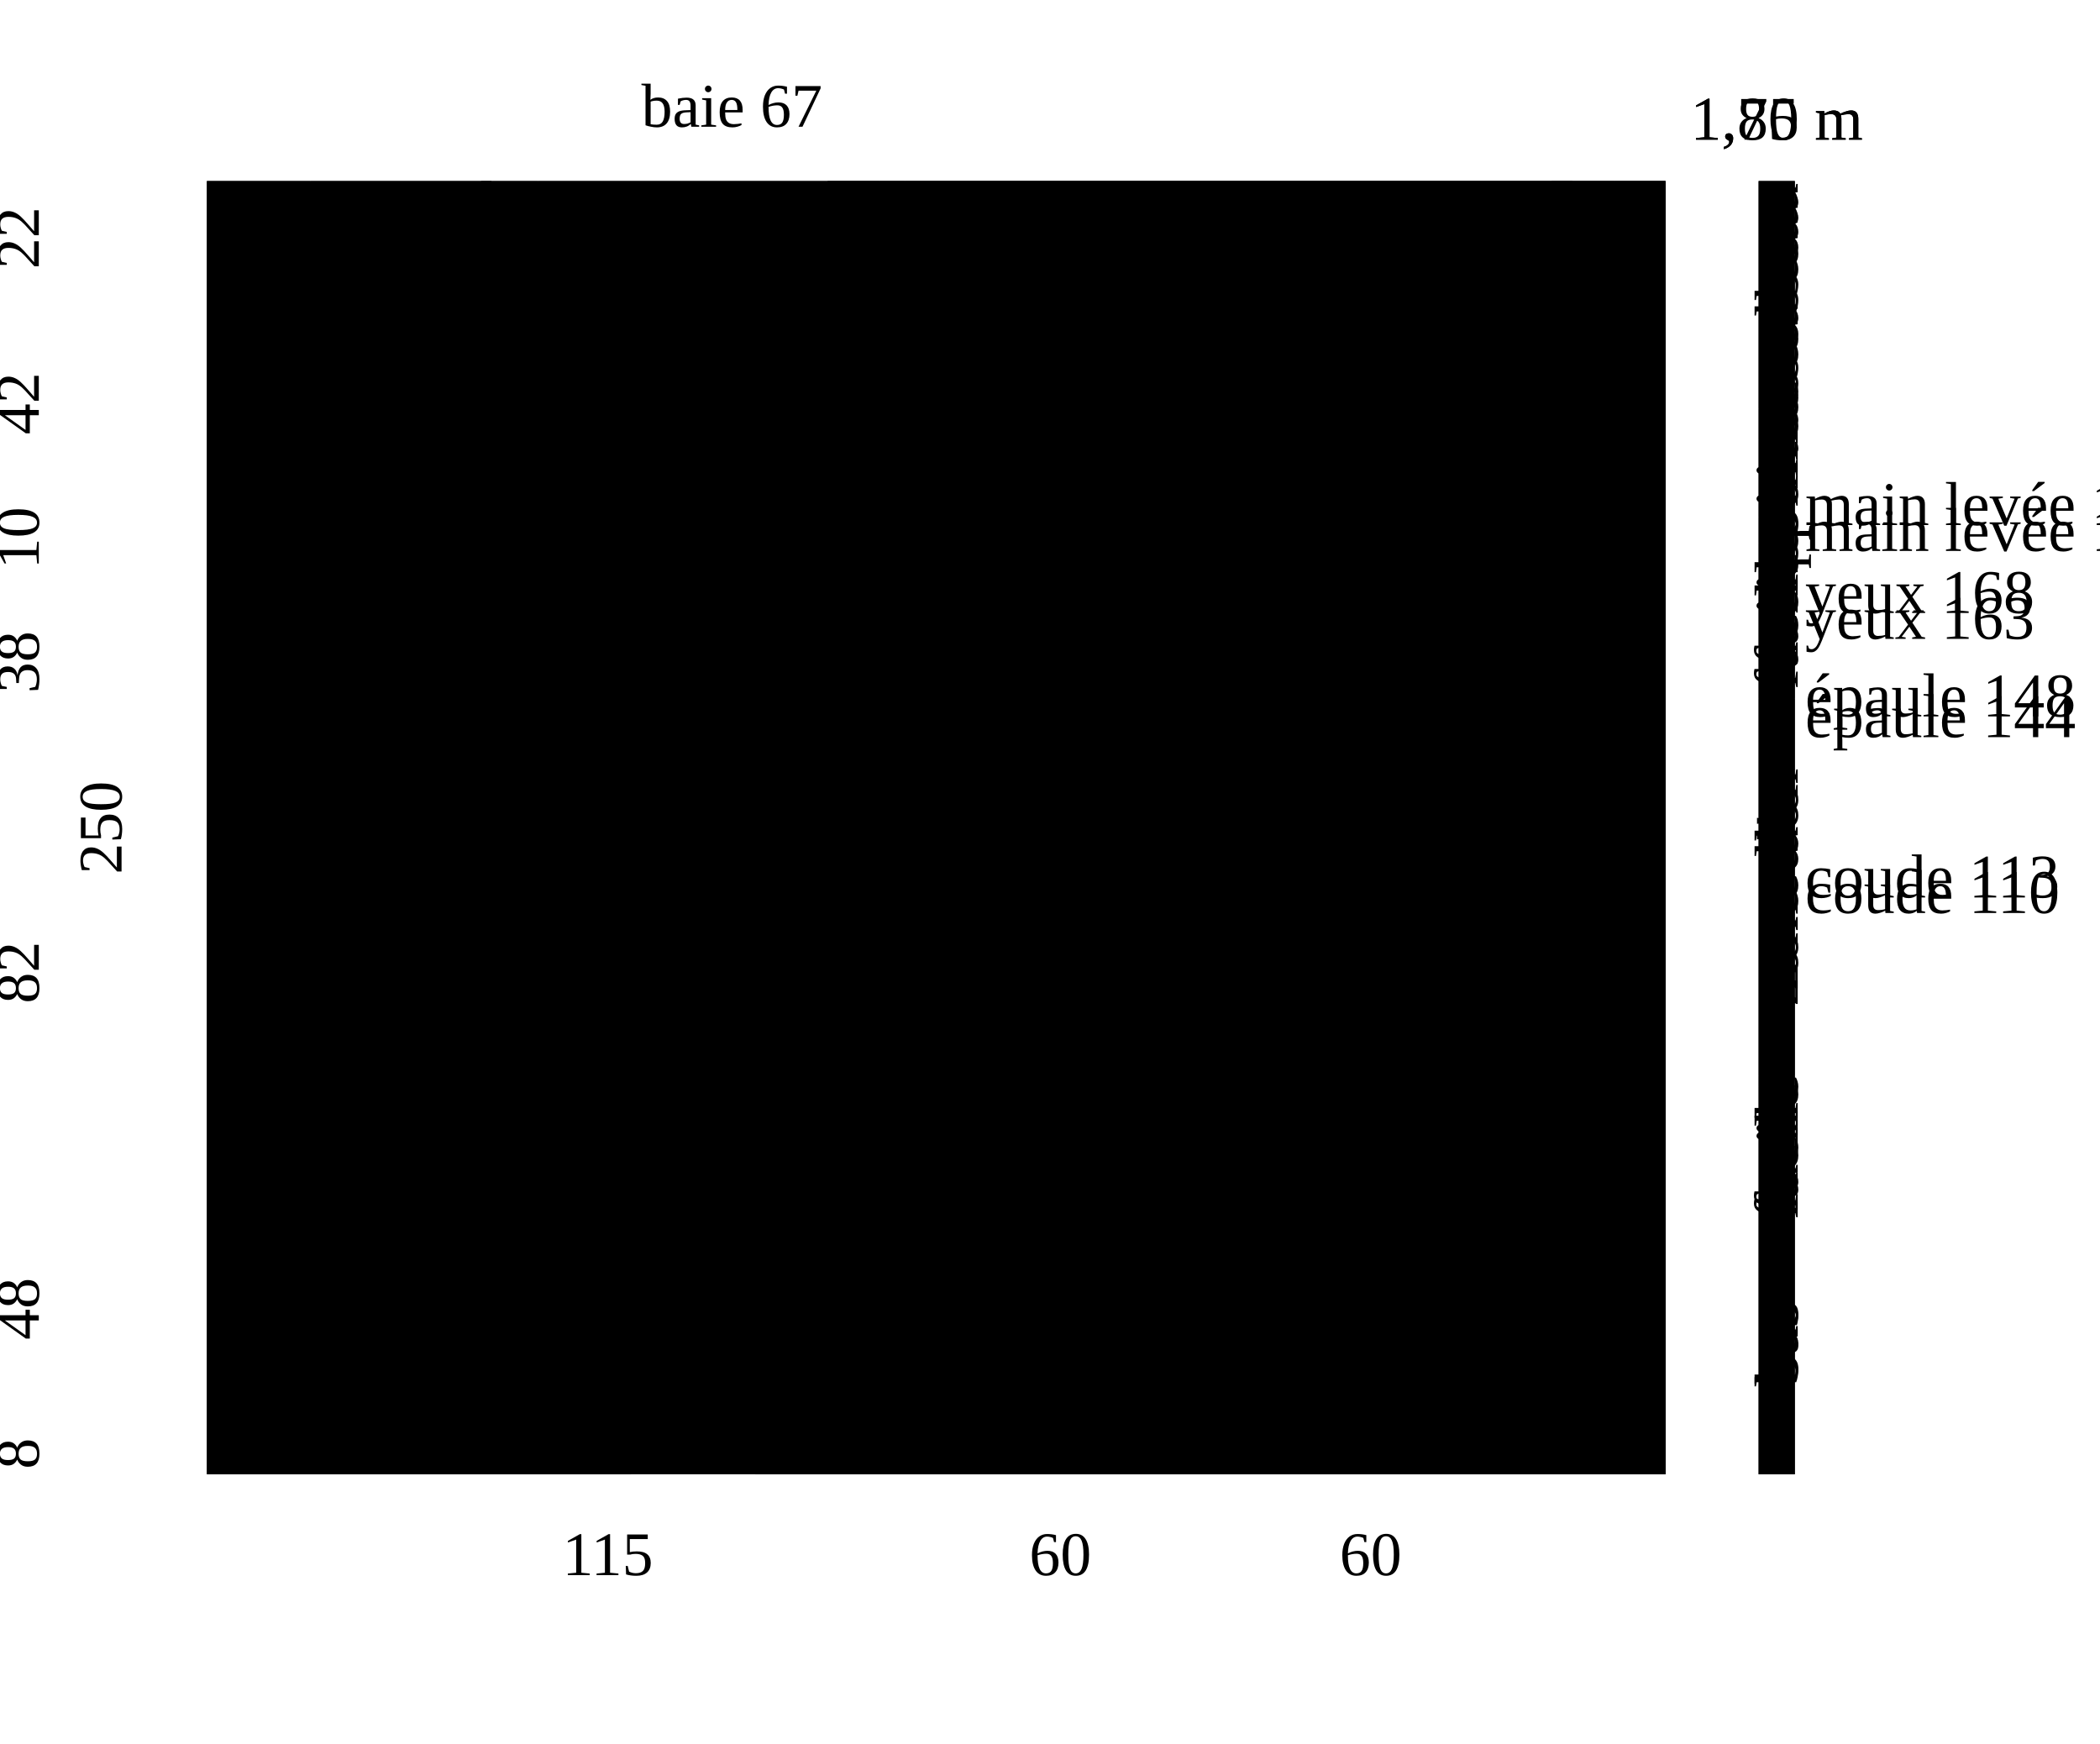
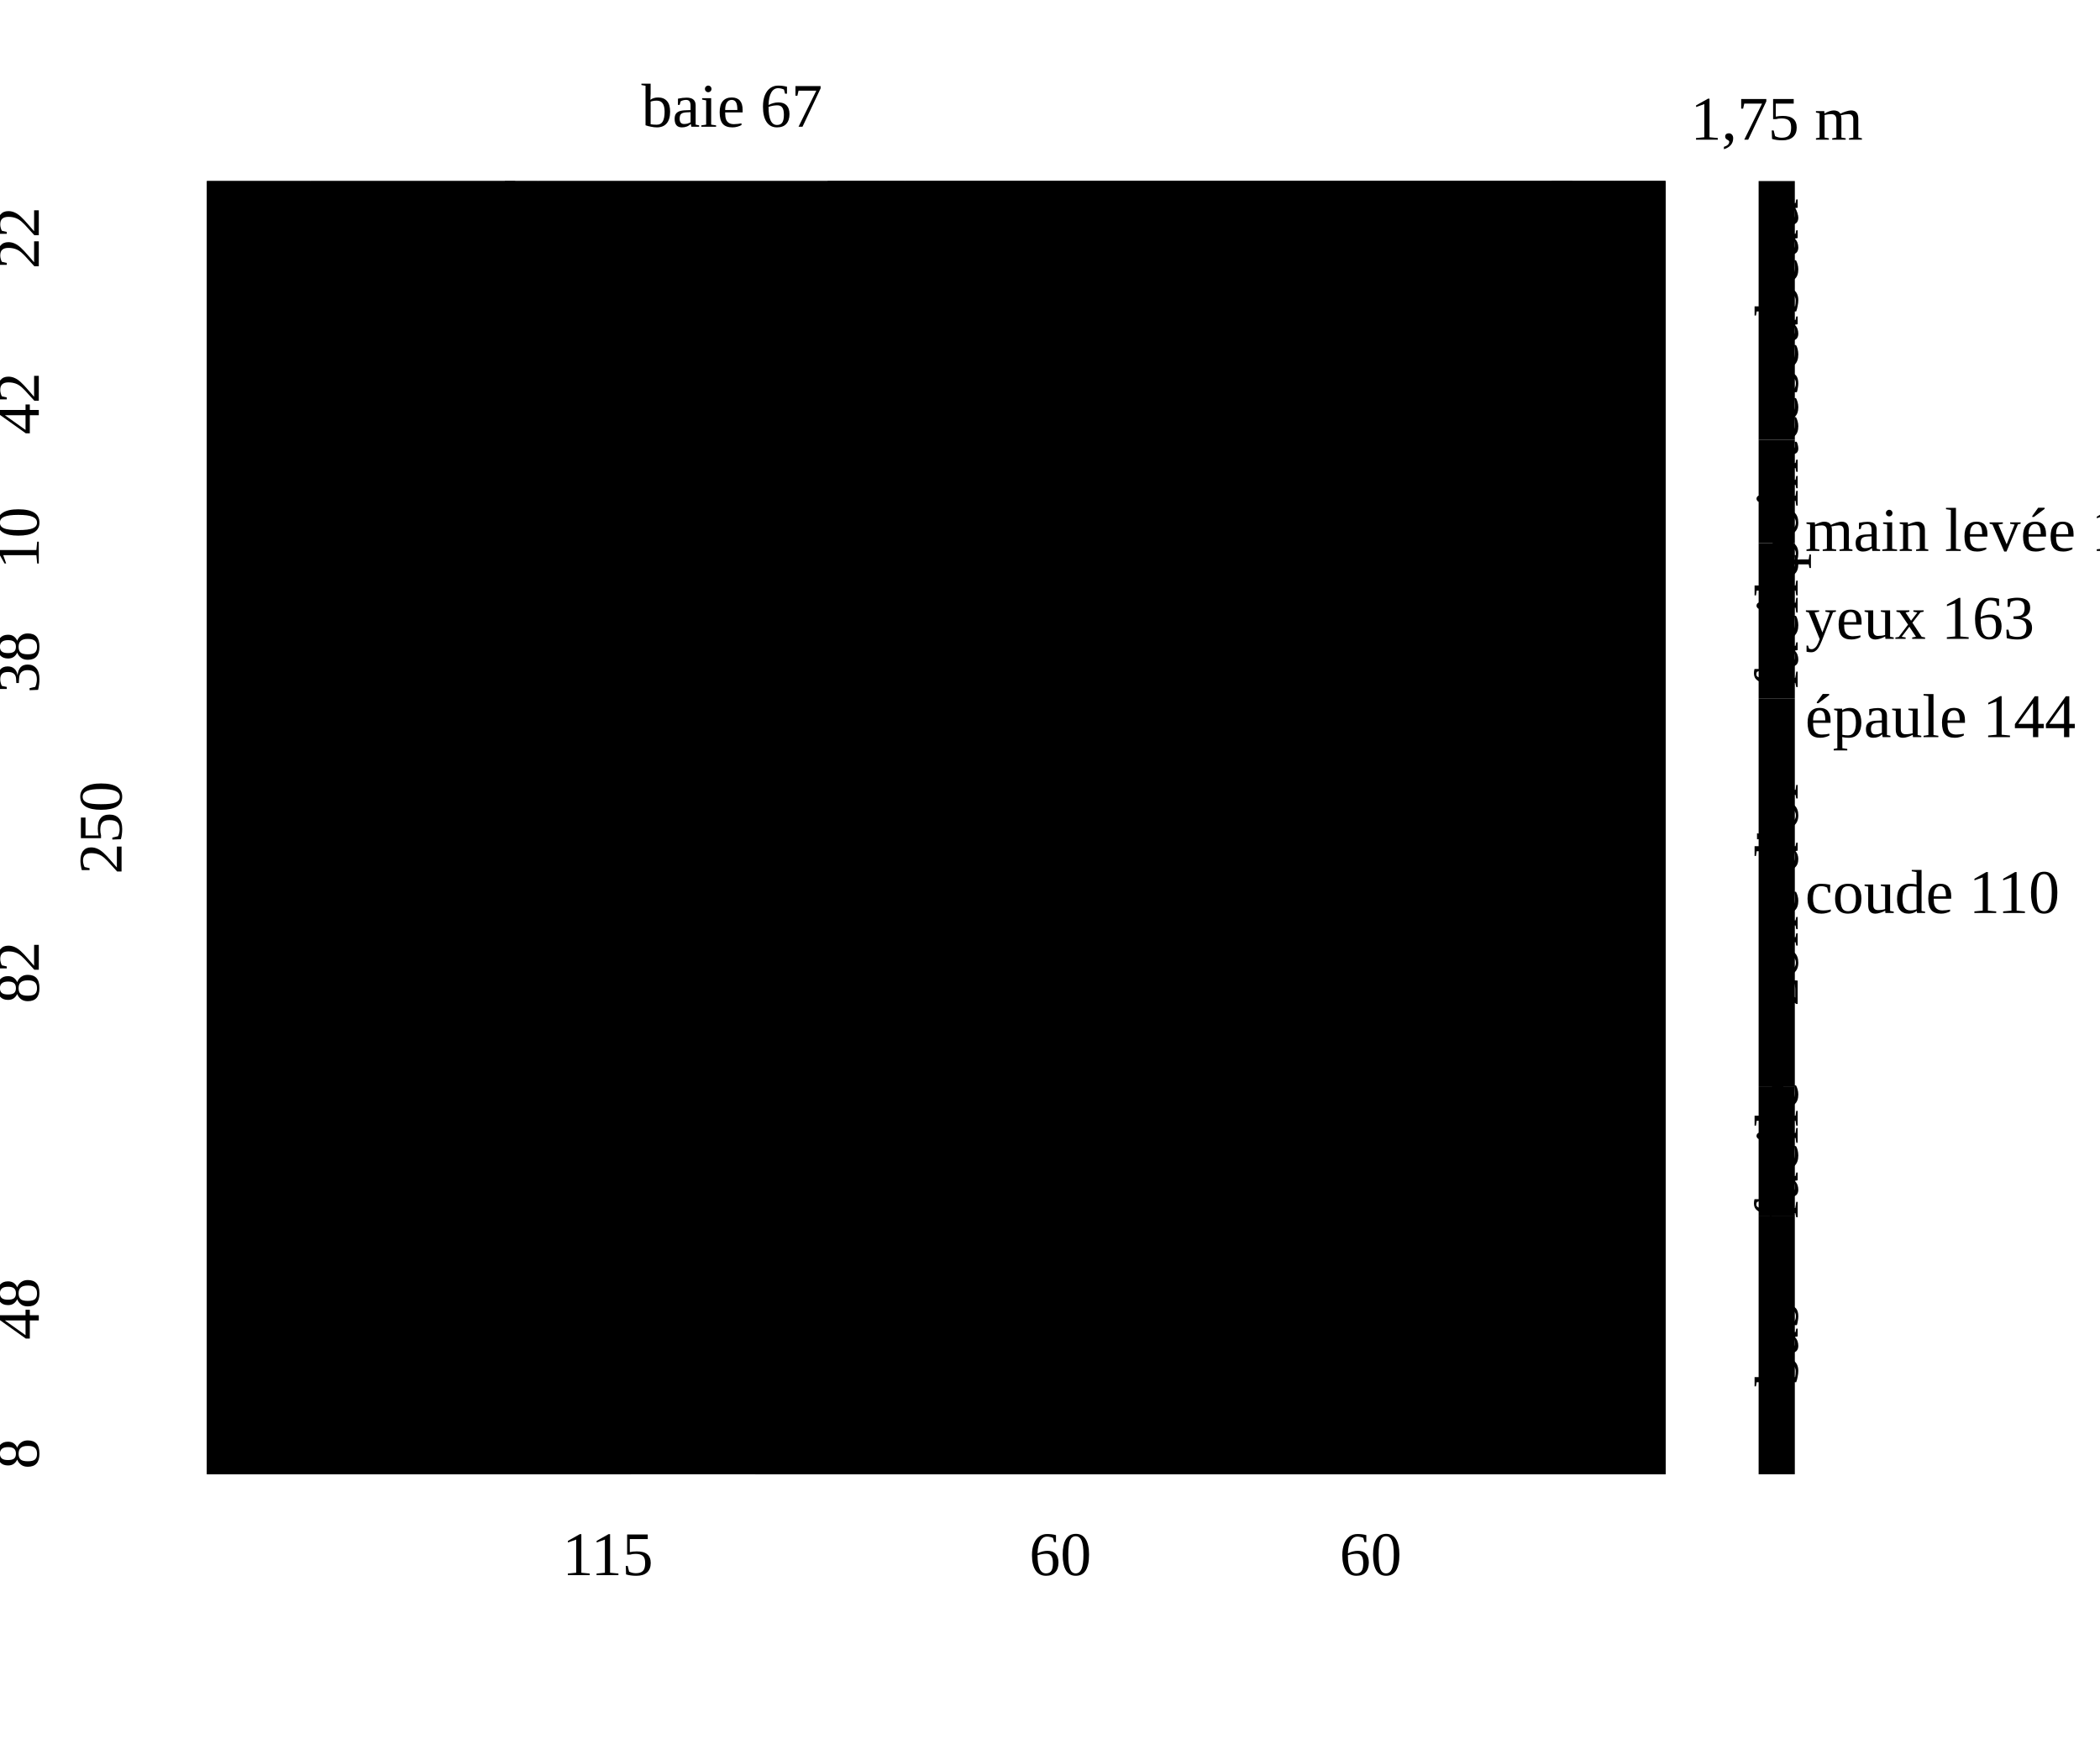
<svg viewBox="-60 -285 406 337" data-vb0="-60 -285 362 337" data-vb1="-60 -285 406 337" role="img" aria-label="Coupe à x 315, regard vers l'est">
  <rect class="bgwall" x="44" y="-250" width="218" height="250" />
  <rect class="bgwall" x="-20" y="-250" width="64" height="250" />
  <rect class="ecs" x="47" y="-210" width="50" height="120" />
  <rect class="shelf" x="0" y="-243" width="40" height="243" />
  <rect class="tech" x="40" y="-30" width="22" height="30" />
  <rect class="dark" x="89" y="-123" width="3" height="3" />
  <rect class="balai" x="88.3" y="-146" width="2.4" height="128" />
  <rect class="balai" x="86" y="-160" width="6" height="14" />
  <rect class="dark" x="89" y="-151" width="3" height="3" />
  <rect class="balai" x="88.3" y="-150" width="2.4" height="128" />
  <rect class="balai" x="86" y="-22" width="6" height="14" />
  <rect class="bgwall" x="100" y="-250" width="10" height="250" />
  <rect class="bgwall" x="110" y="-250" width="152" height="250" />
  <rect class="shelf" x="85" y="-172" width="15" height="2" />
  <rect class="shelf" x="85" y="-197" width="15" height="2" />
  <rect class="aspi" x="8" y="-26.1" width="27.3" height="26.1" />
  <rect class="aspi" x="35.5" y="-3.5" width="3.5" height="3.5" />
  <rect class="aspi" x="13" y="-6" width="26" height="6" />
  <rect class="aspi" x="86" y="-30" width="28" height="30" />
  <rect class="bgwall" x="240" y="-250" width="12" height="250" />
  <rect class="shelf" x="0" y="-62" width="40" height="2" />
  <rect class="shelf" x="0" y="-98" width="40" height="2" />
  <rect class="shelf" x="0" y="-134" width="40" height="2" />
  <rect class="shelf" x="0" y="-170" width="40" height="2" />
  <rect class="shelf" x="0" y="-206" width="40" height="2" />
  <rect class="shelf" x="0" y="-240" width="40" height="2" />
+   <rect class="shelf" x="0" y="-243" width="40" height="243" />
  <rect class="plinth" x="115" y="-8" width="60" height="8" />
  <rect class="plinth" x="175" y="-8" width="60" height="8" />
  <rect class="plinth" x="235" y="-8" width="5" height="8" />
-   <rect class="shelf" x="0" y="-243" width="40" height="243" />
  <rect class="tall" x="115" y="-228" width="60" height="220" />
  <rect class="tall" x="175" y="-228" width="60" height="220" />
+   <rect class="wallv" x="0" y="-250" width="48" height="250" />
+   <g>
+     <rect class="wallv trp" x="48" y="-250" width="67" height="46" />
+   </g>
+   <g>
+     <rect class="leaf trp" x="48" y="-198.7" width="67" height="197.6" />
+   </g>
  <rect class="fac" x="115" y="-56" width="60" height="48" />
  <line class="poig bois" x1="117" y1="-54.5" x2="173" y2="-54.5" />
  <rect class="fac" x="115" y="-138" width="60" height="82" />
  <line class="poig bois" x1="117" y1="-136.5" x2="173" y2="-136.5" />
  <rect class="dark" x="115" y="-176" width="60" height="38" />
  <rect class="fac" x="115" y="-228" width="60" height="52" />
  <line class="poig bois" x1="173.5" y1="-226" x2="173.5" y2="-178" />
  <rect class="fac" x="175" y="-186" width="60" height="178" />
  <line class="poig bois" x1="176.5" y1="-184" x2="176.5" y2="-10" />
  <rect class="fac" x="175" y="-228" width="60" height="42" />
  <line class="poig bois" x1="176.5" y1="-226" x2="176.5" y2="-188" />
  <rect class="fac" x="235" y="-228" width="7" height="220" />
  <rect class="fac" x="115" y="-250" width="127" height="22" />
-   <rect class="wallv" x="0" y="-250" width="48" height="250" />
-   <rect class="wallv trp" x="48" y="-250" width="67" height="46" />
-   <rect class="leaf trp" x="48" y="-198.7" width="67" height="197.6" />
  <rect class="fac" x="242" y="-250" width="2" height="250" />
-   <rect class="plinth" x="0" y="-8" width="35" height="8" />
-   <rect class="fac" x="38" y="-88" width="2" height="80" />
-   <rect class="fac" x="33" y="-235" width="2" height="80" />
+   <rect class="plinth" x="0" y="-8" width="34.6" height="8" />
+   <rect class="fac" x="37.6" y="-88" width="2" height="80" />
+   <rect class="fac" x="37.6" y="-235" width="2" height="80" />
  <rect class="w" x="252" y="-250" width="10" height="250" />
-   <rect class="pt" x="0" y="-92" width="42" height="4" />
-   <rect class="fac" x="33" y="-250" width="2" height="15" />
+   <rect class="pt" x="0" y="-92" width="41.1" height="4" />
+   <rect class="fac" x="37.6" y="-250" width="2" height="15" />
  <rect class="w" x="-20" y="-250" width="20" height="250" />
  <text class="trp-lbl lblx" x="72" y="-150" text-anchor="middle">Ballon</text>
  <text class="lblx onDark" x="21.65" y="-11.05" text-anchor="middle">aspirateur</text>
  <text class="trp-lbl lblx onDark" x="100" y="-13" text-anchor="middle">seau</text>
  <text class="lblb" x="145" y="-197" text-anchor="middle">C1</text>
  <text class="lblb" x="205" y="-197" text-anchor="middle">C2</text>
  <text class="lblc" x="145" y="-46" text-anchor="middle">LV, torchons, sacs</text>
  <text class="lblc" x="145" y="-128" text-anchor="middle">lave-vaisselle intégré</text>
  <text class="lblx onDark" x="145" y="-155" text-anchor="middle">micro-ondes</text>
  <text class="lblc" x="145" y="-218" text-anchor="middle">essuie-tout, films</text>
  <text class="lblc" x="205" y="-218" text-anchor="middle">vaisselle de fête</text>
  <line class="dim" x1="48" y1="-258" x2="115" y2="-258" />
  <line class="dim" x1="48" y1="-261" x2="48" y2="-255" />
  <line class="dim" x1="115" y1="-261" x2="115" y2="-255" />
  <text class="dimt" x="81.5" y="-260.5" text-anchor="middle">baie 67</text>
  <line class="dim" x1="54" y1="-210" x2="115" y2="-210" />
  <line class="dim" x1="54" y1="-213" x2="54" y2="-207" />
  <line class="dim" x1="115" y1="-213" x2="115" y2="-207" />
  <text class="dimt" x="84.5" y="-212.5" text-anchor="middle">passage 61</text>
  <line class="floorl" x1="-20" y1="0" x2="262" y2="0" />
  <line class="ceil" x1="-20" y1="-250" x2="262" y2="-250" />
  <line class="dim" x1="0" y1="22" x2="115" y2="22" />
  <line class="dim" x1="0" y1="19" x2="0" y2="25" />
  <line class="dim" x1="115" y1="19" x2="115" y2="25" />
  <text class="dimt" x="57.5" y="19.5" text-anchor="middle">115</text>
  <line class="dim" x1="115" y1="22" x2="175" y2="22" />
  <line class="dim" x1="115" y1="19" x2="115" y2="25" />
  <line class="dim" x1="175" y1="19" x2="175" y2="25" />
  <text class="dimt" x="145" y="19.5" text-anchor="middle">60</text>
  <line class="dim" x1="175" y1="22" x2="235" y2="22" />
  <line class="dim" x1="175" y1="19" x2="175" y2="25" />
  <line class="dim" x1="235" y1="19" x2="235" y2="25" />
  <text class="dimt" x="205" y="19.5" text-anchor="middle">60</text>
  <line class="dim" x1="-50" y1="0" x2="-50" y2="-8" />
  <line class="dim" x1="-53" y1="0" x2="-47" y2="0" />
  <line class="dim" x1="-53" y1="-8" x2="-47" y2="-8" />
  <text class="dimt" x="-52.5" y="-4" text-anchor="middle" transform="rotate(-90 -52.5 -4)">8</text>
  <line class="dim" x1="-50" y1="-8" x2="-50" y2="-56" />
  <line class="dim" x1="-53" y1="-8" x2="-47" y2="-8" />
  <line class="dim" x1="-53" y1="-56" x2="-47" y2="-56" />
  <text class="dimt" x="-52.5" y="-32" text-anchor="middle" transform="rotate(-90 -52.5 -32)">48</text>
  <line class="dim" x1="-50" y1="-56" x2="-50" y2="-138" />
  <line class="dim" x1="-53" y1="-56" x2="-47" y2="-56" />
  <line class="dim" x1="-53" y1="-138" x2="-47" y2="-138" />
  <text class="dimt" x="-52.5" y="-97" text-anchor="middle" transform="rotate(-90 -52.5 -97)">82</text>
  <line class="dim" x1="-50" y1="-138" x2="-50" y2="-176" />
  <line class="dim" x1="-53" y1="-138" x2="-47" y2="-138" />
  <line class="dim" x1="-53" y1="-176" x2="-47" y2="-176" />
  <text class="dimt" x="-52.5" y="-157" text-anchor="middle" transform="rotate(-90 -52.5 -157)">38</text>
  <line class="dim" x1="-50" y1="-176" x2="-50" y2="-186" />
  <line class="dim" x1="-53" y1="-176" x2="-47" y2="-176" />
  <line class="dim" x1="-53" y1="-186" x2="-47" y2="-186" />
  <text class="dimt" x="-52.5" y="-181" text-anchor="middle" transform="rotate(-90 -52.5 -181)">10</text>
  <line class="dim" x1="-50" y1="-186" x2="-50" y2="-228" />
  <line class="dim" x1="-53" y1="-186" x2="-47" y2="-186" />
  <line class="dim" x1="-53" y1="-228" x2="-47" y2="-228" />
  <text class="dimt" x="-52.5" y="-207" text-anchor="middle" transform="rotate(-90 -52.5 -207)">42</text>
  <line class="dim" x1="-50" y1="-228" x2="-50" y2="-250" />
  <line class="dim" x1="-53" y1="-228" x2="-47" y2="-228" />
  <line class="dim" x1="-53" y1="-250" x2="-47" y2="-250" />
  <text class="dimt" x="-52.5" y="-239" text-anchor="middle" transform="rotate(-90 -52.5 -239)">22</text>
  <line class="dim" x1="-34" y1="0" x2="-34" y2="-250" />
  <line class="dim" x1="-37" y1="0" x2="-31" y2="0" />
  <line class="dim" x1="-37" y1="-250" x2="-31" y2="-250" />
  <text class="dimt" x="-36.5" y="-125" text-anchor="middle" transform="rotate(-90 -36.5 -125)">250</text>
  <g class="regle" data-t="175">
    <rect class="z3" x="280" y="-50" width="7" height="50" />
    <text class="lblz" x="283.5" y="-25" text-anchor="middle" dominant-baseline="central" transform="rotate(-90 283.5 -25)">bas</text>
    <rect class="z2" x="280" y="-75" width="7" height="25" />
    <text class="lblz" x="283.5" y="-62.5" text-anchor="middle" dominant-baseline="central" transform="rotate(-90 283.5 -62.5)">facile</text>
    <rect class="z1" x="280" y="-150" width="7" height="75" />
    <text class="lblz" x="283.5" y="-112.5" text-anchor="middle" dominant-baseline="central" transform="rotate(-90 283.5 -112.5)">zone d'or</text>
    <rect class="z2" x="280" y="-180" width="7" height="30" />
    <text class="lblz" x="283.5" y="-165" text-anchor="middle" dominant-baseline="central" transform="rotate(-90 283.5 -165)">facile</text>
    <rect class="z3" x="280" y="-200" width="7" height="20" />
    <text class="lblz" x="283.5" y="-190" text-anchor="middle" dominant-baseline="central" transform="rotate(-90 283.5 -190)">pointe</text>
    <rect class="z4" x="280" y="-250" width="7" height="50" />
    <text class="lblz" x="283.5" y="-225" text-anchor="middle" dominant-baseline="central" transform="rotate(-90 283.5 -225)">escabeau</text>
    <line class="rep" x1="-20" y1="-110" x2="287" y2="-110" />
    <text class="lblz rept" x="289" y="-108.5" text-anchor="start">coude 110</text>
    <line class="rep" x1="-20" y1="-144" x2="287" y2="-144" />
    <text class="lblz rept" x="289" y="-142.5" text-anchor="start">épaule 144</text>
    <line class="rep" x1="-20" y1="-163" x2="287" y2="-163" />
    <text class="lblz rept" x="289" y="-161.5" text-anchor="start">yeux 163</text>
    <line class="rep" x1="-20" y1="-180" x2="287" y2="-180" />
    <text class="lblz rept" x="289" y="-178.5" text-anchor="start">main levée 180</text>
    <text class="lblx" x="283.5" y="-258" text-anchor="middle">1,75 m</text>
  </g>
-   <g class="regle" data-t="180">
-     <rect class="z3" x="280" y="-51" width="7" height="51" />
-     <text class="lblz" x="283.5" y="-25.5" text-anchor="middle" dominant-baseline="central" transform="rotate(-90 283.5 -25.5)">bas</text>
-     <rect class="z2" x="280" y="-77" width="7" height="26" />
-     <text class="lblz" x="283.5" y="-64" text-anchor="middle" dominant-baseline="central" transform="rotate(-90 283.5 -64)">facile</text>
-     <rect class="z1" x="280" y="-154" width="7" height="77" />
-     <text class="lblz" x="283.5" y="-115.5" text-anchor="middle" dominant-baseline="central" transform="rotate(-90 283.5 -115.5)">zone d'or</text>
-     <rect class="z2" x="280" y="-185" width="7" height="31" />
-     <text class="lblz" x="283.5" y="-169.5" text-anchor="middle" dominant-baseline="central" transform="rotate(-90 283.5 -169.5)">facile</text>
-     <rect class="z3" x="280" y="-206" width="7" height="21" />
-     <text class="lblz" x="283.5" y="-195.5" text-anchor="middle" dominant-baseline="central" transform="rotate(-90 283.5 -195.5)">pointe</text>
-     <rect class="z4" x="280" y="-250" width="7" height="44" />
-     <text class="lblz" x="283.5" y="-228" text-anchor="middle" dominant-baseline="central" transform="rotate(-90 283.5 -228)">escabeau</text>
-     <line class="rep" x1="-20" y1="-113" x2="287" y2="-113" />
-     <text class="lblz rept" x="289" y="-111.5" text-anchor="start">coude 113</text>
-     <line class="rep" x1="-20" y1="-148" x2="287" y2="-148" />
-     <text class="lblz rept" x="289" y="-146.5" text-anchor="start">épaule 148</text>
-     <line class="rep" x1="-20" y1="-168" x2="287" y2="-168" />
-     <text class="lblz rept" x="289" y="-166.5" text-anchor="start">yeux 168</text>
-     <line class="rep" x1="-20" y1="-185" x2="287" y2="-185" />
-     <text class="lblz rept" x="289" y="-183.5" text-anchor="start">main levée 185</text>
-     <text class="lblx" x="283.5" y="-258" text-anchor="middle">1,80 m</text>
-   </g>
</svg>
